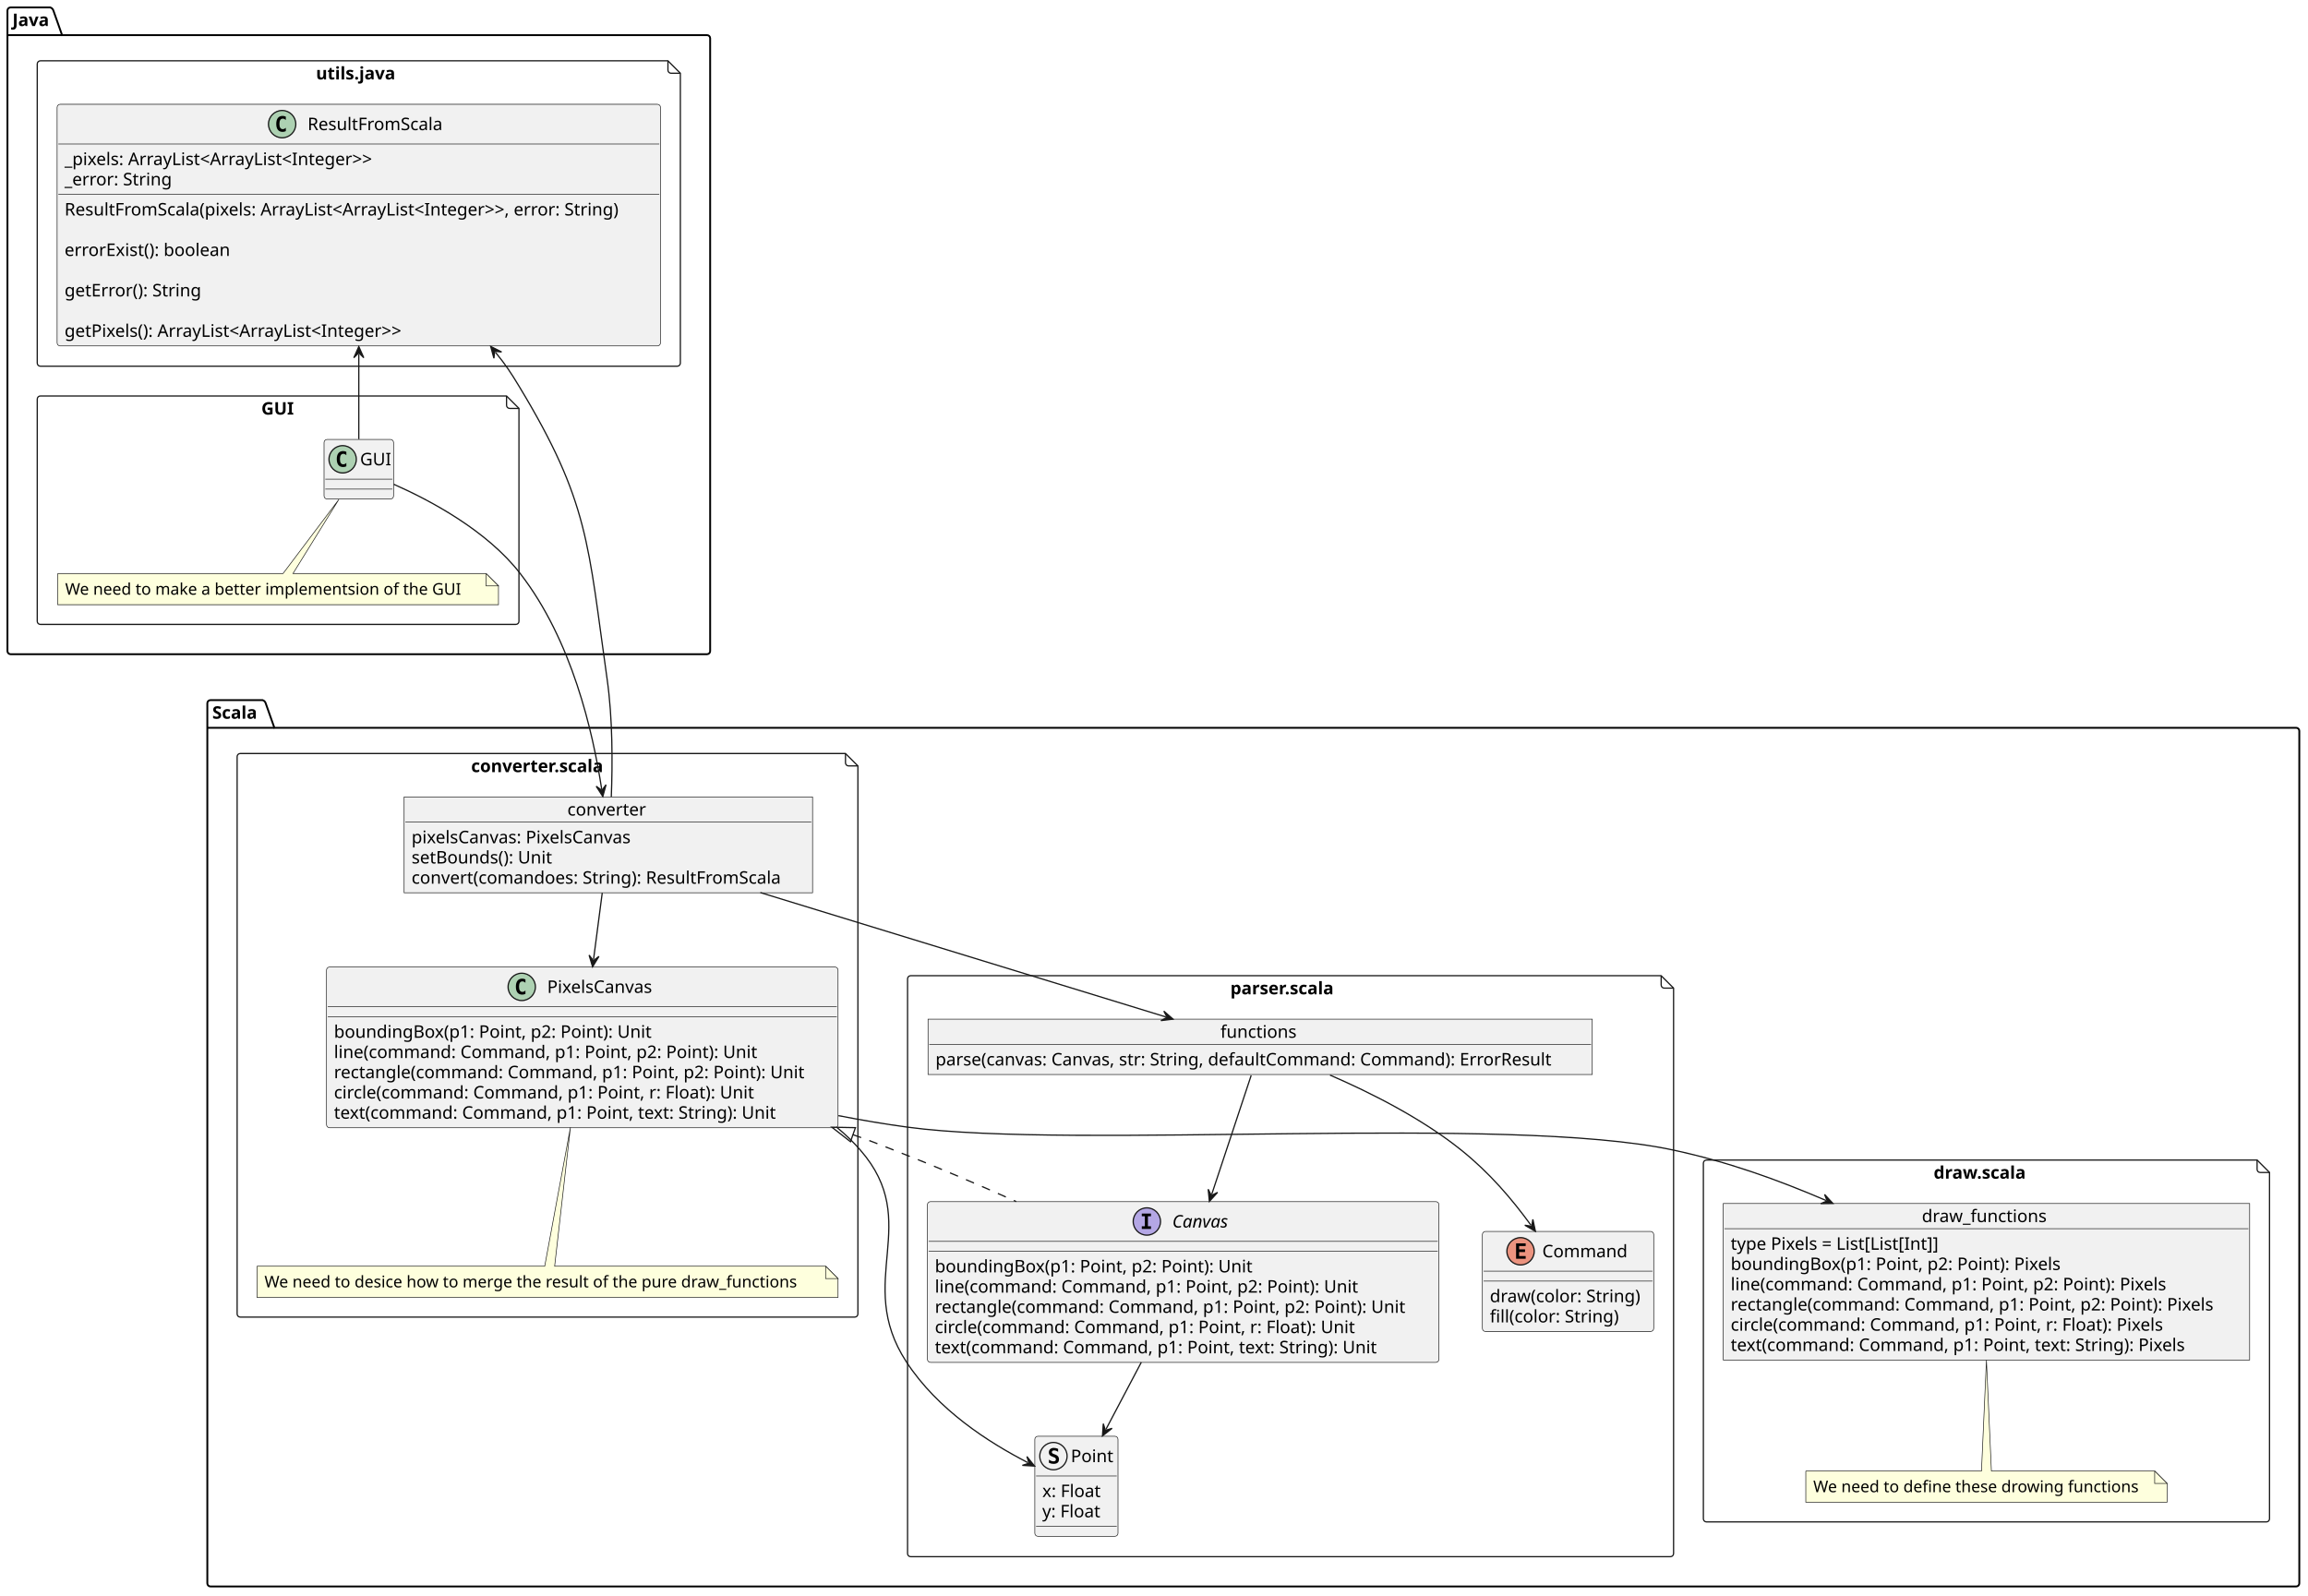
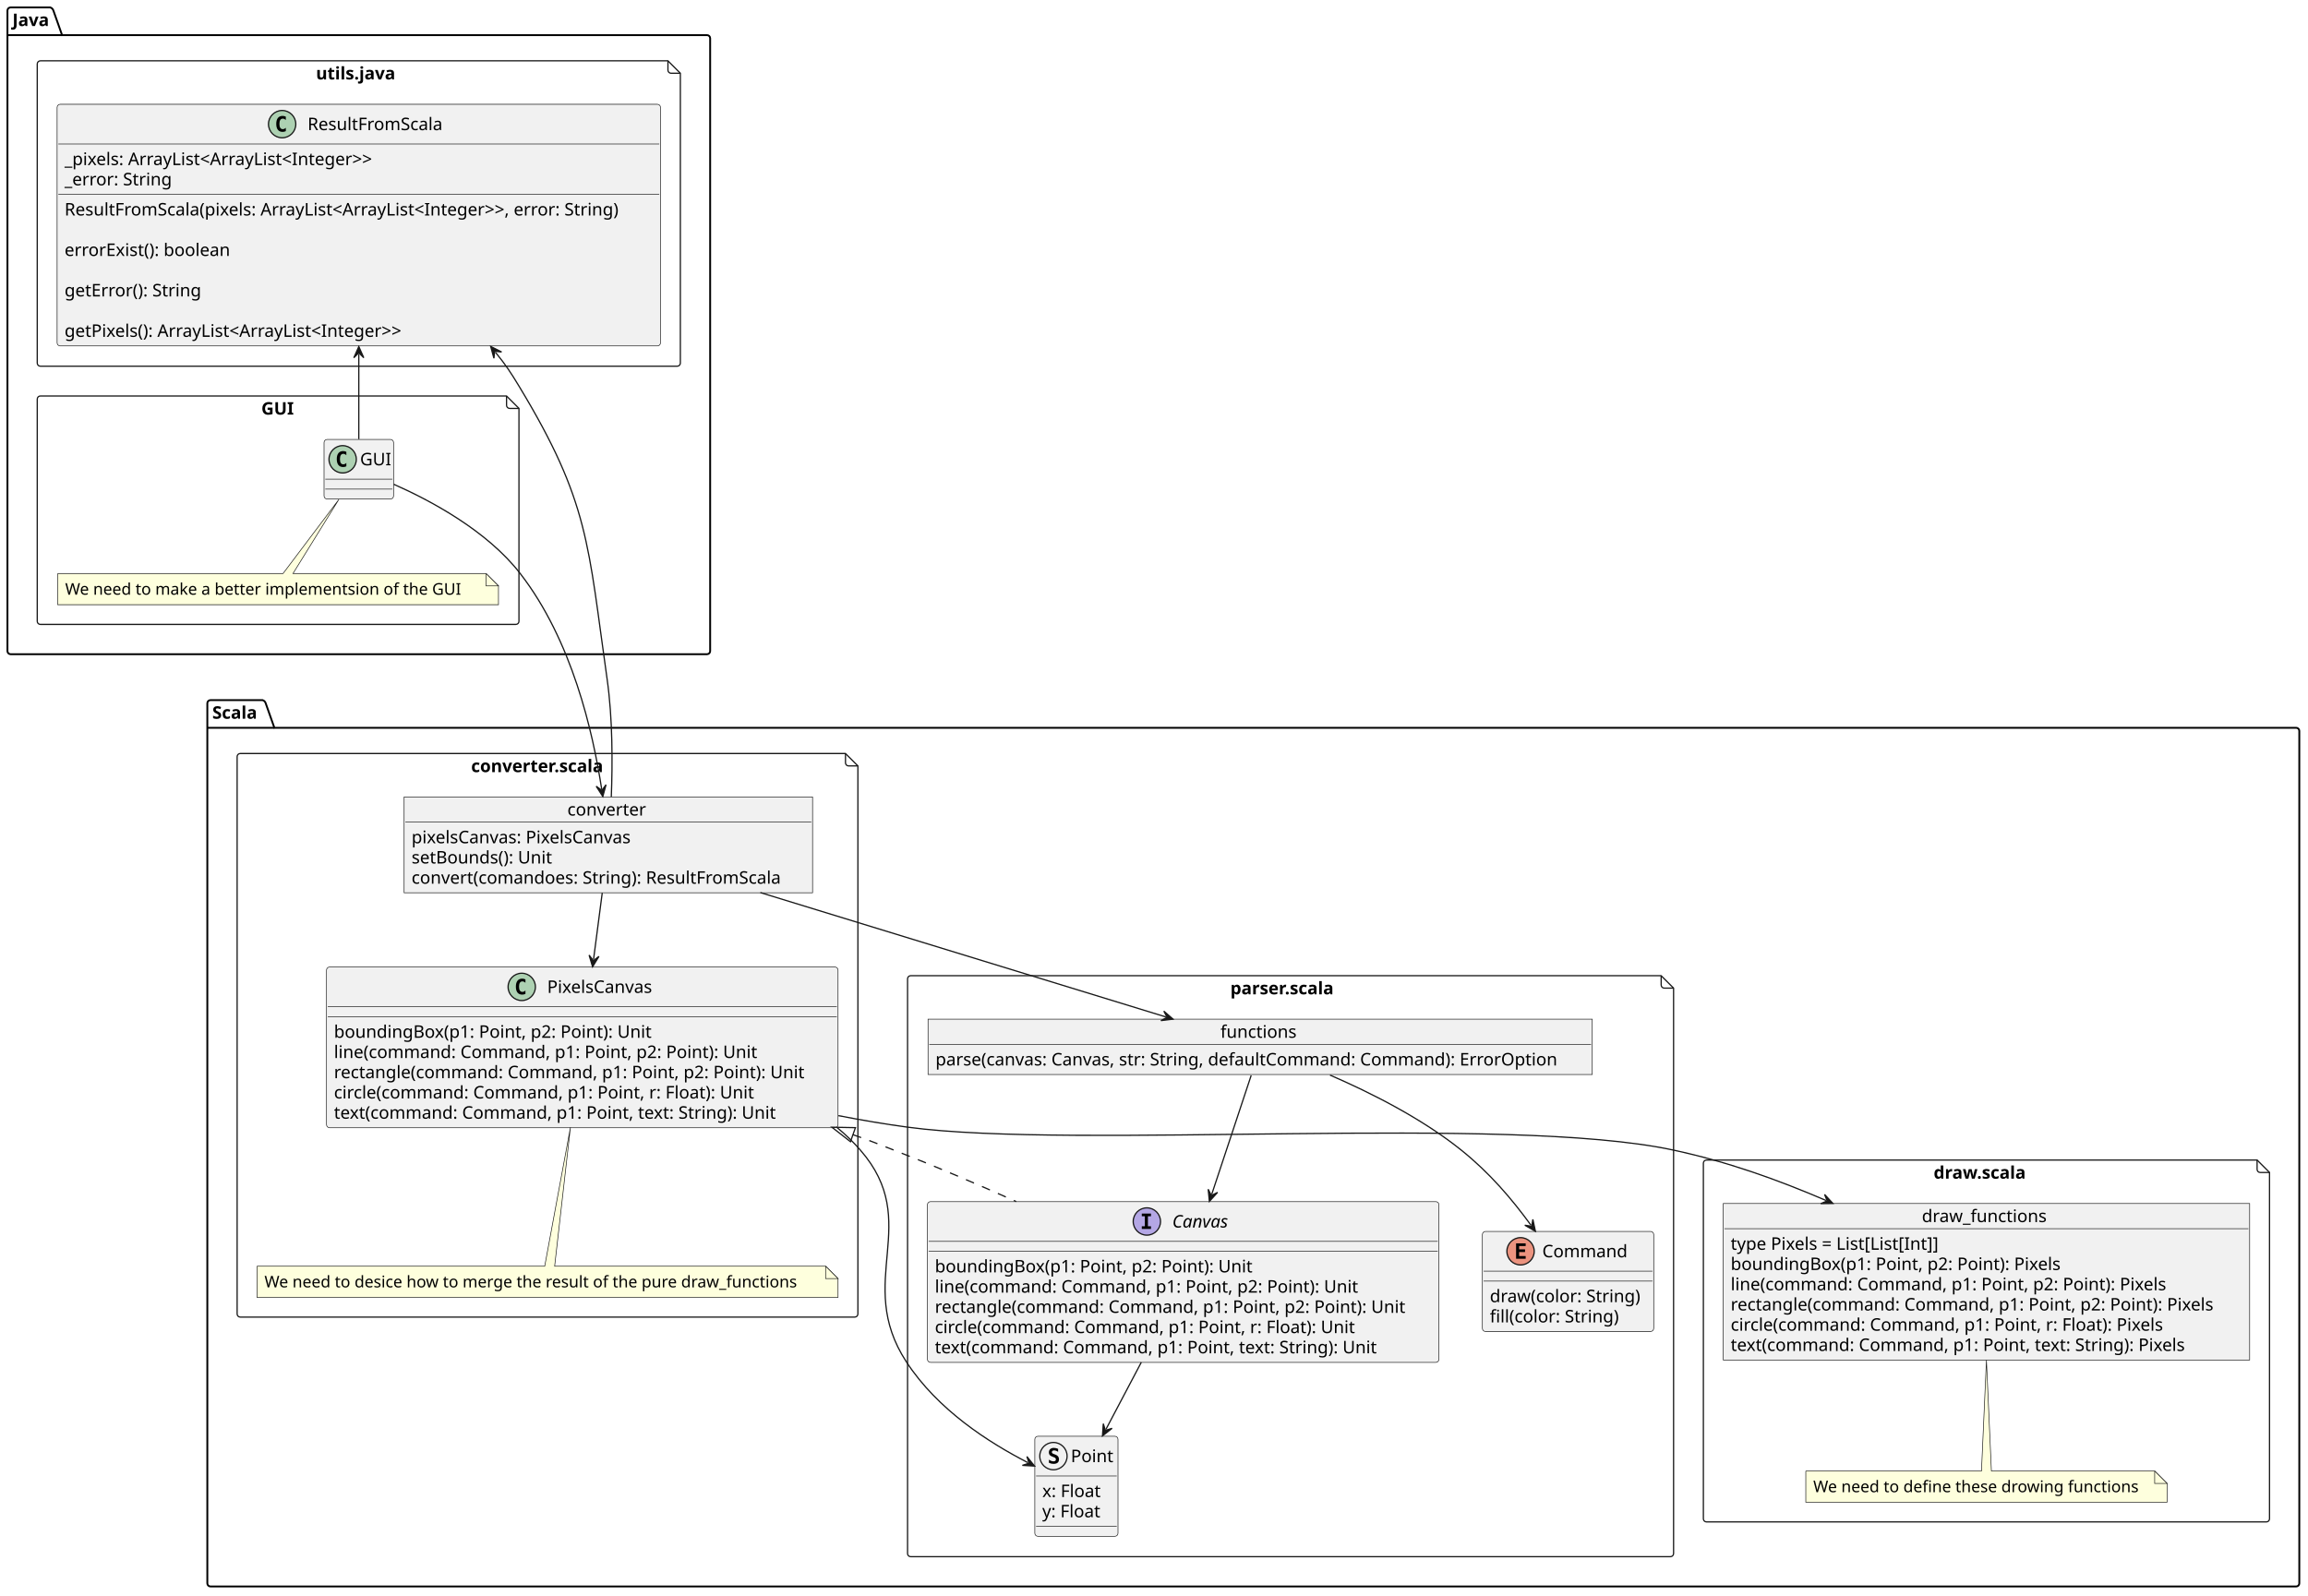
<svg xmlns="http://www.w3.org/2000/svg" contentStyleType="text/css" height="1285px" preserveAspectRatio="none" style="width:1859px;height:1285px;background:#FFFFFF;" version="1.1" viewBox="0 0 1859 1285" width="1859px" zoomAndPan="magnify">
  <defs />
  <g>
    <g id="cluster_Java">
      <path d="M8.5,6 L40.5,6 A3.75,3.75 0 0 1 43,8.5 L50,28.297 L569.5,28.297 A2.5,2.5 0 0 1 572,30.797 L572,524.5 A2.5,2.5 0 0 1 569.5,527 L8.5,527 A2.5,2.5 0 0 1 6,524.5 L6,8.5 A2.5,2.5 0 0 1 8.5,6 " fill="none" style="stroke:#000000;stroke-width:1.5;" />
      <line style="stroke:#000000;stroke-width:1.5;" x1="6" x2="50" y1="28.297" y2="28.297" />
      <text fill="#000000" font-family="sans-serif" font-size="14" font-weight="bold" lengthAdjust="spacing" textLength="31" x="10" y="20.995">Java</text>
    </g>
    <g id="cluster_GUI_">
      <path d="M30,321.5 L30,500.5 A2.5,2.5 0 0 0 32.5,503 L415.5,503 A2.5,2.5 0 0 0 418,500.5 L418,329 L408,319 L32.5,319 A2.5,2.5 0 0 0 30,321.5 " fill="none" style="stroke:#181818;stroke-width:1.0;" />
      <path d="M408,319 L408,326.5 A2.5,2.5 0 0 0 410.5,329 L418,329 " fill="none" style="stroke:#181818;stroke-width:1.0;" />
      <text fill="#000000" font-family="sans-serif" font-size="14" font-weight="bold" lengthAdjust="spacing" textLength="27" x="210.5" y="333.995">GUI</text>
    </g>
    <g id="cluster_utils_java">
      <path d="M30,51.5 L30,292.5 A2.5,2.5 0 0 0 32.5,295 L545.5,295 A2.5,2.5 0 0 0 548,292.5 L548,59 L538,49 L32.5,49 A2.5,2.5 0 0 0 30,51.5 " fill="none" style="stroke:#181818;stroke-width:1.0;" />
      <path d="M538,49 L538,56.5 A2.5,2.5 0 0 0 540.5,59 L548,59 " fill="none" style="stroke:#181818;stroke-width:1.0;" />
      <text fill="#000000" font-family="sans-serif" font-size="14" font-weight="bold" lengthAdjust="spacing" textLength="69" x="254.5" y="63.995">utils.java</text>
    </g>
    <g id="cluster_Scala">
      <path d="M169.5,564 L211.5,564 A3.75,3.75 0 0 1 214,566.5 L221,586.297 L1849.5,586.297 A2.5,2.5 0 0 1 1852,588.797 L1852,1275.5 A2.5,2.5 0 0 1 1849.5,1278 L169.5,1278 A2.5,2.5 0 0 1 167,1275.5 L167,566.5 A2.5,2.5 0 0 1 169.5,564 " fill="none" style="stroke:#000000;stroke-width:1.5;" />
      <line style="stroke:#000000;stroke-width:1.5;" x1="167" x2="221" y1="586.297" y2="586.297" />
      <text fill="#000000" font-family="sans-serif" font-size="14" font-weight="bold" lengthAdjust="spacing" textLength="41" x="171" y="578.995">Scala</text>
    </g>
    <g id="cluster_converter_scala">
      <path d="M191,609.5 L191,1058.5 A2.5,2.5 0 0 0 193.5,1061 L688.5,1061 A2.5,2.5 0 0 0 691,1058.5 L691,617 L681,607 L193.5,607 A2.5,2.5 0 0 0 191,609.5 " fill="none" style="stroke:#181818;stroke-width:1.0;" />
      <path d="M681,607 L681,614.5 A2.5,2.5 0 0 0 683.5,617 L691,617 " fill="none" style="stroke:#181818;stroke-width:1.0;" />
      <text fill="#000000" font-family="sans-serif" font-size="14" font-weight="bold" lengthAdjust="spacing" textLength="123" x="379.5" y="621.995">converter.scala</text>
    </g>
    <g id="cluster_parser_scala">
      <path d="M731,788.5 L731,1251.5 A2.5,2.5 0 0 0 733.5,1254 L1345.5,1254 A2.5,2.5 0 0 0 1348,1251.5 L1348,796 L1338,786 L733.5,786 A2.5,2.5 0 0 0 731,788.5 " fill="none" style="stroke:#181818;stroke-width:1.0;" />
      <path d="M1338,786 L1338,793.5 A2.5,2.5 0 0 0 1340.5,796 L1348,796 " fill="none" style="stroke:#181818;stroke-width:1.0;" />
      <text fill="#000000" font-family="sans-serif" font-size="14" font-weight="bold" lengthAdjust="spacing" textLength="97" x="991" y="800.995">parser.scala</text>
    </g>
    <g id="cluster_draw_scala">
      <path d="M1372,937 L1372,1223.5 A2.5,2.5 0 0 0 1374.5,1226 L1825.5,1226 A2.5,2.5 0 0 0 1828,1223.5 L1828,944.5 L1818,934.5 L1374.5,934.5 A2.5,2.5 0 0 0 1372,937 " fill="none" style="stroke:#181818;stroke-width:1.0;" />
      <path d="M1818,934.5 L1818,942 A2.5,2.5 0 0 0 1820.5,944.5 L1828,944.5 " fill="none" style="stroke:#181818;stroke-width:1.0;" />
      <text fill="#000000" font-family="sans-serif" font-size="14" font-weight="bold" lengthAdjust="spacing" textLength="85" x="1557.5" y="949.495">draw.scala</text>
    </g>
    <g id="elem_GUI">
      <rect codeLine="6" fill="#F1F1F1" height="48" id="GUI" rx="2.5" ry="2.5" style="stroke:#181818;stroke-width:0.5;" width="56" x="261" y="354" />
      <ellipse cx="276" cy="370" fill="#ADD1B2" rx="11" ry="11" style="stroke:#181818;stroke-width:1.0;" />
      <path d="M278.969,375.641 Q278.391,375.938 277.75,376.078 Q277.109,376.234 276.406,376.234 Q273.906,376.234 272.578,374.594 Q271.266,372.938 271.266,369.812 Q271.266,366.688 272.578,365.031 Q273.906,363.375 276.406,363.375 Q277.109,363.375 277.75,363.531 Q278.406,363.688 278.969,363.984 L278.969,366.703 Q278.344,366.125 277.75,365.859 Q277.156,365.578 276.531,365.578 Q275.188,365.578 274.5,366.656 Q273.812,367.719 273.812,369.812 Q273.812,371.906 274.5,372.984 Q275.188,374.047 276.531,374.047 Q277.156,374.047 277.75,373.781 Q278.344,373.5 278.969,372.922 L278.969,375.641 Z " fill="#000000" />
      <text fill="#000000" font-family="sans-serif" font-size="14" lengthAdjust="spacing" textLength="24" x="290" y="374.847">GUI</text>
      <line style="stroke:#181818;stroke-width:0.5;" x1="262" x2="316" y1="386" y2="386" />
      <line style="stroke:#181818;stroke-width:0.5;" x1="262" x2="316" y1="394" y2="394" />
    </g>
    <g id="elem_GMN5">
      <path d="M46.5,462 L46.5,487.133 A0,0 0 0 0 46.5,487.133 L401.5,487.133 A0,0 0 0 0 401.5,487.133 L401.5,472 L391.5,462 L235.99,462 L272.93,402.36 L227.99,462 L46.5,462 A0,0 0 0 0 46.5,462 " fill="#FEFFDD" style="stroke:#181818;stroke-width:0.5;" />
      <path d="M391.5,462 L391.5,472 L401.5,472 L391.5,462 " fill="#FEFFDD" style="stroke:#181818;stroke-width:0.5;" />
      <text fill="#000000" font-family="sans-serif" font-size="13" lengthAdjust="spacing" textLength="334" x="52.5" y="479.067">We need to make a better implementsion of the GUI</text>
    </g>
    <g id="elem_ResultFromScala">
      <rect codeLine="17" fill="#F1F1F1" height="194.672" id="ResultFromScala" rx="2.5" ry="2.5" style="stroke:#181818;stroke-width:0.5;" width="486" x="46" y="84" />
      <ellipse cx="227.25" cy="100" fill="#ADD1B2" rx="11" ry="11" style="stroke:#181818;stroke-width:1.0;" />
      <path d="M230.219,105.641 Q229.641,105.938 229,106.078 Q228.359,106.234 227.656,106.234 Q225.156,106.234 223.828,104.594 Q222.516,102.938 222.516,99.812 Q222.516,96.688 223.828,95.031 Q225.156,93.375 227.656,93.375 Q228.359,93.375 229,93.531 Q229.656,93.688 230.219,93.984 L230.219,96.703 Q229.594,96.125 229,95.859 Q228.406,95.578 227.781,95.578 Q226.438,95.578 225.75,96.656 Q225.062,97.719 225.062,99.812 Q225.062,101.906 225.75,102.984 Q226.438,104.047 227.781,104.047 Q228.406,104.047 229,103.781 Q229.594,103.5 230.219,102.922 L230.219,105.641 Z " fill="#000000" />
      <text fill="#000000" font-family="sans-serif" font-size="14" lengthAdjust="spacing" textLength="115" x="247.75" y="104.847">ResultFromScala</text>
      <line style="stroke:#181818;stroke-width:0.5;" x1="47" x2="531" y1="116" y2="116" />
      <text fill="#000000" font-family="sans-serif" font-size="14" lengthAdjust="spacing" textLength="266" x="52" y="132.995">_pixels: ArrayList&lt;ArrayList&lt;Integer&gt;&gt;</text>
      <text fill="#000000" font-family="sans-serif" font-size="14" lengthAdjust="spacing" textLength="89" x="52" y="149.292">_error: String</text>
      <line style="stroke:#181818;stroke-width:0.5;" x1="47" x2="531" y1="156.594" y2="156.594" />
      <text fill="#000000" font-family="sans-serif" font-size="14" lengthAdjust="spacing" textLength="474" x="52" y="173.589">ResultFromScala(pixels: ArrayList&lt;ArrayList&lt;Integer&gt;&gt;, error: String)</text>
      <text fill="#000000" font-family="sans-serif" font-size="14" lengthAdjust="spacing" textLength="4" x="52" y="189.886"> </text>
      <text fill="#000000" font-family="sans-serif" font-size="14" lengthAdjust="spacing" textLength="140" x="52" y="206.183">errorExist(): boolean</text>
      <text fill="#000000" font-family="sans-serif" font-size="14" lengthAdjust="spacing" textLength="4" x="52" y="222.48"> </text>
      <text fill="#000000" font-family="sans-serif" font-size="14" lengthAdjust="spacing" textLength="115" x="52" y="238.776">getError(): String</text>
      <text fill="#000000" font-family="sans-serif" font-size="14" lengthAdjust="spacing" textLength="4" x="52" y="255.073"> </text>
      <text fill="#000000" font-family="sans-serif" font-size="14" lengthAdjust="spacing" textLength="292" x="52" y="271.37">getPixels(): ArrayList&lt;ArrayList&lt;Integer&gt;&gt;</text>
    </g>
    <g id="elem_converter">
      <rect fill="#F1F1F1" height="77.188" style="stroke:#181818;stroke-width:0.5;" width="329" x="325.5" y="642" />
      <text fill="#000000" font-family="sans-serif" font-size="14" lengthAdjust="spacing" textLength="66" x="457" y="656.995">converter</text>
      <line style="stroke:#181818;stroke-width:0.5;" x1="326.5" x2="653.5" y1="662.297" y2="662.297" />
      <text fill="#000000" font-family="sans-serif" font-size="14" lengthAdjust="spacing" textLength="187" x="331.5" y="679.292">pixelsCanvas: PixelsCanvas</text>
      <text fill="#000000" font-family="sans-serif" font-size="14" lengthAdjust="spacing" textLength="122" x="331.5" y="695.589">setBounds(): Unit</text>
      <text fill="#000000" font-family="sans-serif" font-size="14" lengthAdjust="spacing" textLength="317" x="331.5" y="711.886">convert(comandoes: String): ResultFromScala</text>
    </g>
    <g id="elem_PixelsCanvas">
      <rect codeLine="43" fill="#F1F1F1" height="129.484" id="PixelsCanvas" rx="2.5" ry="2.5" style="stroke:#181818;stroke-width:0.5;" width="412" x="263" y="779" />
      <ellipse cx="420.25" cy="795" fill="#ADD1B2" rx="11" ry="11" style="stroke:#181818;stroke-width:1.0;" />
      <path d="M423.219,800.641 Q422.641,800.938 422,801.078 Q421.359,801.234 420.656,801.234 Q418.156,801.234 416.828,799.594 Q415.516,797.938 415.516,794.812 Q415.516,791.688 416.828,790.031 Q418.156,788.375 420.656,788.375 Q421.359,788.375 422,788.531 Q422.656,788.688 423.219,788.984 L423.219,791.703 Q422.594,791.125 422,790.859 Q421.406,790.578 420.781,790.578 Q419.438,790.578 418.75,791.656 Q418.062,792.719 418.062,794.812 Q418.062,796.906 418.75,797.984 Q419.438,799.047 420.781,799.047 Q421.406,799.047 422,798.781 Q422.594,798.5 423.219,797.922 L423.219,800.641 Z " fill="#000000" />
      <text fill="#000000" font-family="sans-serif" font-size="14" lengthAdjust="spacing" textLength="89" x="440.75" y="799.847">PixelsCanvas</text>
      <line style="stroke:#181818;stroke-width:0.5;" x1="264" x2="674" y1="811" y2="811" />
      <line style="stroke:#181818;stroke-width:0.5;" x1="264" x2="674" y1="819" y2="819" />
      <text fill="#000000" font-family="sans-serif" font-size="14" lengthAdjust="spacing" textLength="270" x="269" y="835.995">boundingBox(p1: Point, p2: Point): Unit</text>
      <text fill="#000000" font-family="sans-serif" font-size="14" lengthAdjust="spacing" textLength="359" x="269" y="852.292">line(command: Command, p1: Point, p2: Point): Unit</text>
      <text fill="#000000" font-family="sans-serif" font-size="14" lengthAdjust="spacing" textLength="400" x="269" y="868.589">rectangle(command: Command, p1: Point, p2: Point): Unit</text>
      <text fill="#000000" font-family="sans-serif" font-size="14" lengthAdjust="spacing" textLength="356" x="269" y="884.886">circle(command: Command, p1: Point, r: Float): Unit</text>
      <text fill="#000000" font-family="sans-serif" font-size="14" lengthAdjust="spacing" textLength="374" x="269" y="901.183">text(command: Command, p1: Point, text: String): Unit</text>
    </g>
    <g id="elem_GMN14">
      <path d="M207,1020 L207,1045.133 A0,0 0 0 0 207,1045.133 L675,1045.133 A0,0 0 0 0 675,1045.133 L675,1030 L665,1020 L446.75,1020 L459.48,908.07 L438.75,1020 L207,1020 A0,0 0 0 0 207,1020 " fill="#FEFFDD" style="stroke:#181818;stroke-width:0.5;" />
      <path d="M665,1020 L665,1030 L675,1030 L665,1020 " fill="#FEFFDD" style="stroke:#181818;stroke-width:0.5;" />
      <text fill="#000000" font-family="sans-serif" font-size="13" lengthAdjust="spacing" textLength="447" x="213" y="1037.067">We need to desice how to merge the result of the pure draw_functions</text>
    </g>
    <g id="elem_functions">
      <rect fill="#F1F1F1" height="44.594" style="stroke:#181818;stroke-width:0.5;" width="535" x="747.5" y="821" />
      <text fill="#000000" font-family="sans-serif" font-size="14" lengthAdjust="spacing" textLength="64" x="983" y="835.995">functions</text>
      <line style="stroke:#181818;stroke-width:0.5;" x1="748.5" x2="1281.5" y1="841.297" y2="841.297" />
-       <text fill="#000000" font-family="sans-serif" font-size="14" lengthAdjust="spacing" textLength="523" x="753.5" y="858.292">parse(canvas: Canvas, str: String, defaultCommand: Command): ErrorResult</text>
+       <text fill="#000000" font-family="sans-serif" font-size="14" lengthAdjust="spacing" textLength="523" x="753.5" y="858.292">parse(canvas: Canvas, str: String, defaultCommand: Command): ErrorOption</text>
    </g>
    <g id="elem_Command">
      <rect codeLine="63" fill="#F1F1F1" height="80.594" id="Command" rx="2.5" ry="2.5" style="stroke:#181818;stroke-width:0.5;" width="138" x="1194" y="992" />
      <ellipse cx="1224.75" cy="1008" fill="#EB937F" rx="11" ry="11" style="stroke:#181818;stroke-width:1.0;" />
      <path d="M1228.859,1014 L1221.141,1014 L1221.141,1001.609 L1228.859,1001.609 L1228.859,1003.766 L1223.594,1003.766 L1223.594,1006.438 L1228.359,1006.438 L1228.359,1008.594 L1223.594,1008.594 L1223.594,1011.844 L1228.859,1011.844 L1228.859,1014 Z " fill="#000000" />
      <text fill="#000000" font-family="sans-serif" font-size="14" lengthAdjust="spacing" textLength="71" x="1242.25" y="1012.847">Command</text>
      <line style="stroke:#181818;stroke-width:0.5;" x1="1195" x2="1331" y1="1024" y2="1024" />
      <line style="stroke:#181818;stroke-width:0.5;" x1="1195" x2="1331" y1="1032" y2="1032" />
      <text fill="#000000" font-family="sans-serif" font-size="14" lengthAdjust="spacing" textLength="126" x="1200" y="1048.995">draw(color: String)</text>
      <text fill="#000000" font-family="sans-serif" font-size="14" lengthAdjust="spacing" textLength="106" x="1200" y="1065.292">fill(color: String)</text>
    </g>
    <g id="elem_Point">
      <rect codeLine="68" fill="#F1F1F1" height="80.594" id="Point" rx="2.5" ry="2.5" style="stroke:#181818;stroke-width:0.5;" width="67" x="833.5" y="1157" />
      <ellipse cx="848.5" cy="1173" fill="#F1F1F1" rx="11" ry="11" style="stroke:#181818;stroke-width:1.0;" />
      <path d="M847.984,1173.562 Q846.125,1172.859 845.469,1172.094 Q844.828,1171.312 844.828,1170 Q844.828,1168.312 845.906,1167.344 Q846.984,1166.375 848.859,1166.375 Q849.719,1166.375 850.562,1166.578 Q851.422,1166.766 852.266,1167.156 L852.266,1169.547 Q851.484,1168.984 850.656,1168.703 Q849.844,1168.406 849.047,1168.406 Q848.172,1168.406 847.688,1168.766 Q847.219,1169.125 847.219,1169.781 Q847.219,1170.297 847.562,1170.641 Q847.906,1170.969 849,1171.375 L850.062,1171.781 Q851.547,1172.328 852.25,1173.234 Q852.969,1174.141 852.969,1175.516 Q852.969,1177.391 851.859,1178.312 Q850.75,1179.234 848.5,1179.234 Q847.578,1179.234 846.656,1179.016 Q845.734,1178.797 844.875,1178.375 L844.875,1175.844 Q845.844,1176.531 846.766,1176.875 Q847.688,1177.219 848.578,1177.219 Q849.484,1177.219 849.984,1176.812 Q850.484,1176.391 850.484,1175.656 Q850.484,1175.094 850.141,1174.688 Q849.812,1174.266 849.188,1174.016 L847.984,1173.562 Z " fill="#000000" />
      <text fill="#000000" font-family="sans-serif" font-size="14" lengthAdjust="spacing" textLength="35" x="862.5" y="1177.847">Point</text>
      <line style="stroke:#181818;stroke-width:0.5;" x1="834.5" x2="899.5" y1="1189" y2="1189" />
      <text fill="#000000" font-family="sans-serif" font-size="14" lengthAdjust="spacing" textLength="49" x="839.5" y="1205.995">x: Float</text>
      <text fill="#000000" font-family="sans-serif" font-size="14" lengthAdjust="spacing" textLength="49" x="839.5" y="1222.292">y: Float</text>
      <line style="stroke:#181818;stroke-width:0.5;" x1="834.5" x2="899.5" y1="1229.594" y2="1229.594" />
    </g>
    <g id="elem_Canvas">
      <rect codeLine="73" fill="#F1F1F1" height="129.484" id="Canvas" rx="2.5" ry="2.5" style="stroke:#181818;stroke-width:0.5;" width="412" x="747" y="968" />
      <ellipse cx="923.75" cy="984" fill="#B4A7E5" rx="11" ry="11" style="stroke:#181818;stroke-width:1.0;" />
      <path d="M919.672,979.766 L919.672,977.609 L927.062,977.609 L927.062,979.766 L924.594,979.766 L924.594,987.844 L927.062,987.844 L927.062,990 L919.672,990 L919.672,987.844 L922.141,987.844 L922.141,979.766 L919.672,979.766 Z " fill="#000000" />
      <text fill="#000000" font-family="sans-serif" font-size="14" font-style="italic" lengthAdjust="spacing" textLength="50" x="944.25" y="988.847">Canvas</text>
      <line style="stroke:#181818;stroke-width:0.5;" x1="748" x2="1158" y1="1000" y2="1000" />
      <line style="stroke:#181818;stroke-width:0.5;" x1="748" x2="1158" y1="1008" y2="1008" />
      <text fill="#000000" font-family="sans-serif" font-size="14" lengthAdjust="spacing" textLength="270" x="753" y="1024.995">boundingBox(p1: Point, p2: Point): Unit</text>
      <text fill="#000000" font-family="sans-serif" font-size="14" lengthAdjust="spacing" textLength="359" x="753" y="1041.292">line(command: Command, p1: Point, p2: Point): Unit</text>
      <text fill="#000000" font-family="sans-serif" font-size="14" lengthAdjust="spacing" textLength="400" x="753" y="1057.589">rectangle(command: Command, p1: Point, p2: Point): Unit</text>
      <text fill="#000000" font-family="sans-serif" font-size="14" lengthAdjust="spacing" textLength="356" x="753" y="1073.886">circle(command: Command, p1: Point, r: Float): Unit</text>
      <text fill="#000000" font-family="sans-serif" font-size="14" lengthAdjust="spacing" textLength="374" x="753" y="1090.183">text(command: Command, p1: Point, text: String): Unit</text>
    </g>
    <g id="elem_draw_functions">
      <rect fill="#F1F1F1" height="126.078" style="stroke:#181818;stroke-width:0.5;" width="424" x="1388" y="969.5" />
      <text fill="#000000" font-family="sans-serif" font-size="14" lengthAdjust="spacing" textLength="104" x="1548" y="984.495">draw_functions</text>
      <line style="stroke:#181818;stroke-width:0.5;" x1="1389" x2="1811" y1="989.797" y2="989.797" />
      <text fill="#000000" font-family="sans-serif" font-size="14" lengthAdjust="spacing" textLength="176" x="1394" y="1006.792">type Pixels = List[List[Int]]</text>
      <text fill="#000000" font-family="sans-serif" font-size="14" lengthAdjust="spacing" textLength="282" x="1394" y="1023.089">boundingBox(p1: Point, p2: Point): Pixels</text>
      <text fill="#000000" font-family="sans-serif" font-size="14" lengthAdjust="spacing" textLength="371" x="1394" y="1039.386">line(command: Command, p1: Point, p2: Point): Pixels</text>
      <text fill="#000000" font-family="sans-serif" font-size="14" lengthAdjust="spacing" textLength="412" x="1394" y="1055.683">rectangle(command: Command, p1: Point, p2: Point): Pixels</text>
      <text fill="#000000" font-family="sans-serif" font-size="14" lengthAdjust="spacing" textLength="368" x="1394" y="1071.979">circle(command: Command, p1: Point, r: Float): Pixels</text>
      <text fill="#000000" font-family="sans-serif" font-size="14" lengthAdjust="spacing" textLength="386" x="1394" y="1088.276">text(command: Command, p1: Point, text: String): Pixels</text>
    </g>
    <g id="elem_GMN24">
      <path d="M1454.5,1185 L1454.5,1210.133 A0,0 0 0 0 1454.5,1210.133 L1745.5,1210.133 A0,0 0 0 0 1745.5,1210.133 L1745.5,1195 L1735.5,1185 L1604,1185 L1600,1095.59 L1596,1185 L1454.5,1185 A0,0 0 0 0 1454.5,1185 " fill="#FEFFDD" style="stroke:#181818;stroke-width:0.5;" />
      <path d="M1735.5,1185 L1735.5,1195 L1745.5,1195 L1735.5,1185 " fill="#FEFFDD" style="stroke:#181818;stroke-width:0.5;" />
      <text fill="#000000" font-family="sans-serif" font-size="13" lengthAdjust="spacing" textLength="270" x="1460.5" y="1202.067">We need to define these drowing functions</text>
    </g>
    <g id="link_PixelsCanvas_draw_functions">
      <path codeLine="99" d="M675.26,898.71 C694.01,902.36 712.79,905.55 731,908 C866.95,926.31 1213.91,897.59 1348,926.5 C1391.2,935.82 1430.857,949.913 1470.817,967.072 " fill="none" id="PixelsCanvas-to-draw_functions" style="stroke:#181818;stroke-width:1.0;" />
      <polygon fill="#181818" points="1476.33,969.44,1469.639,962.213,1471.736,967.467,1466.482,969.564,1476.33,969.44" style="stroke:#181818;stroke-width:1.0;" />
    </g>
    <g id="link_PixelsCanvas_Canvas">
      <path codeLine="100" d="M687.019,914.056 C703.999,920.066 703.86,920.25 720,926.5 C752.27,939 786.51,953.63 818.52,967.93 " fill="none" id="PixelsCanvas-backto-Canvas" style="stroke:#181818;stroke-width:1.0;stroke-dasharray:7.0,7.0;" />
      <polygon fill="none" points="670.05,908.05,685.016,919.712,689.02,908.4,670.05,908.05" style="stroke:#181818;stroke-width:1.0;" />
    </g>
    <g id="link_Canvas_Point">
      <path codeLine="101" d="M919.26,1097.45 C908.72,1117.43 900.201,1133.584 890.801,1151.394 " fill="none" id="Canvas-to-Point" style="stroke:#181818;stroke-width:1.0;" />
      <polygon fill="#181818" points="888,1156.7,895.738,1150.608,890.334,1152.278,888.663,1146.873,888,1156.7" style="stroke:#181818;stroke-width:1.0;" />
    </g>
    <g id="link_PixelsCanvas_Point">
      <path codeLine="102" d="M674.28,908.36 C681,913.91 687.29,919.94 693,926.5 C743.94,984.96 687.62,1032.06 730,1097 C755.38,1135.9 796.288,1161.93 827.967,1178.27 " fill="none" id="PixelsCanvas-to-Point" style="stroke:#181818;stroke-width:1.0;" />
      <polygon fill="#181818" points="833.3,1181.02,827.135,1173.339,828.856,1178.728,823.468,1180.449,833.3,1181.02" style="stroke:#181818;stroke-width:1.0;" />
    </g>
    <g id="link_converter_PixelsCanvas">
      <path codeLine="103" d="M485.08,719.25 C482.76,737 480.718,752.711 478.078,772.891 " fill="none" id="converter-to-PixelsCanvas" style="stroke:#181818;stroke-width:1.0;" />
      <polygon fill="#181818" points="477.3,778.84,482.434,770.435,477.949,773.882,474.501,769.397,477.3,778.84" style="stroke:#181818;stroke-width:1.0;" />
    </g>
    <g id="link_functions_Canvas">
      <path codeLine="104" d="M1007.77,866.32 C999.56,891.08 987.679,926.905 975.999,962.125 " fill="none" id="functions-to-Canvas" style="stroke:#181818;stroke-width:1.0;" />
      <polygon fill="#181818" points="974.11,967.82,980.74,960.537,975.684,963.074,973.146,958.018,974.11,967.82" style="stroke:#181818;stroke-width:1.0;" />
    </g>
    <g id="link_ResultFromScala_converter">
      <path codeLine="105" d="M399.033,283.739 C407.403,293.999 411.37,300.05 418,311 C474.74,404.69 473.57,438.56 489,547 C493.52,578.77 493.41,615.26 492.38,641.89 " fill="none" id="ResultFromScala-backto-converter" style="stroke:#181818;stroke-width:1.0;" />
      <polygon fill="#181818" points="395.24,279.09,397.83,288.592,398.401,282.964,404.029,283.535,395.24,279.09" style="stroke:#181818;stroke-width:1.0;" />
    </g>
    <g id="link_functions_Command">
      <path codeLine="106" d="M1071.26,866.06 C1104.09,880.26 1145.17,900.94 1177,926.5 C1200.06,945.02 1217.643,965.764 1233.183,987.054 " fill="none" id="functions-to-Command" style="stroke:#181818;stroke-width:1.0;" />
      <polygon fill="#181818" points="1236.72,991.9,1234.645,982.272,1233.772,987.861,1228.183,986.989,1236.72,991.9" style="stroke:#181818;stroke-width:1.0;" />
    </g>
    <g id="link_converter_functions">
      <path codeLine="107" d="M612.43,719.04 C715.75,750.73 854.274,793.211 939.114,819.231 " fill="none" id="converter-to-functions" style="stroke:#181818;stroke-width:1.0;" />
      <polygon fill="#181818" points="944.85,820.99,937.418,814.527,940.07,819.524,935.073,822.175,944.85,820.99" style="stroke:#181818;stroke-width:1.0;" />
    </g>
    <g id="link_GUI_converter">
      <path codeLine="108" d="M317.15,390.12 C346.6,403.13 392.19,427.39 419,462 C460.72,515.86 477.489,589.24 484.629,635.73 " fill="none" id="GUI-to-converter" style="stroke:#181818;stroke-width:1.0;" />
      <polygon fill="#181818" points="485.54,641.66,488.127,632.157,484.781,636.718,480.22,633.371,485.54,641.66" style="stroke:#181818;stroke-width:1.0;" />
    </g>
    <g id="link_ResultFromScala_GUI">
      <path codeLine="109" d="M289,285.18 C289,313.02 289,334.92 289,353.76 " fill="none" id="ResultFromScala-backto-GUI" style="stroke:#181818;stroke-width:1.0;" />
      <polygon fill="#181818" points="289,279.18,285,288.18,289,284.18,293,288.18,289,279.18" style="stroke:#181818;stroke-width:1.0;" />
    </g>
  </g>
</svg>
